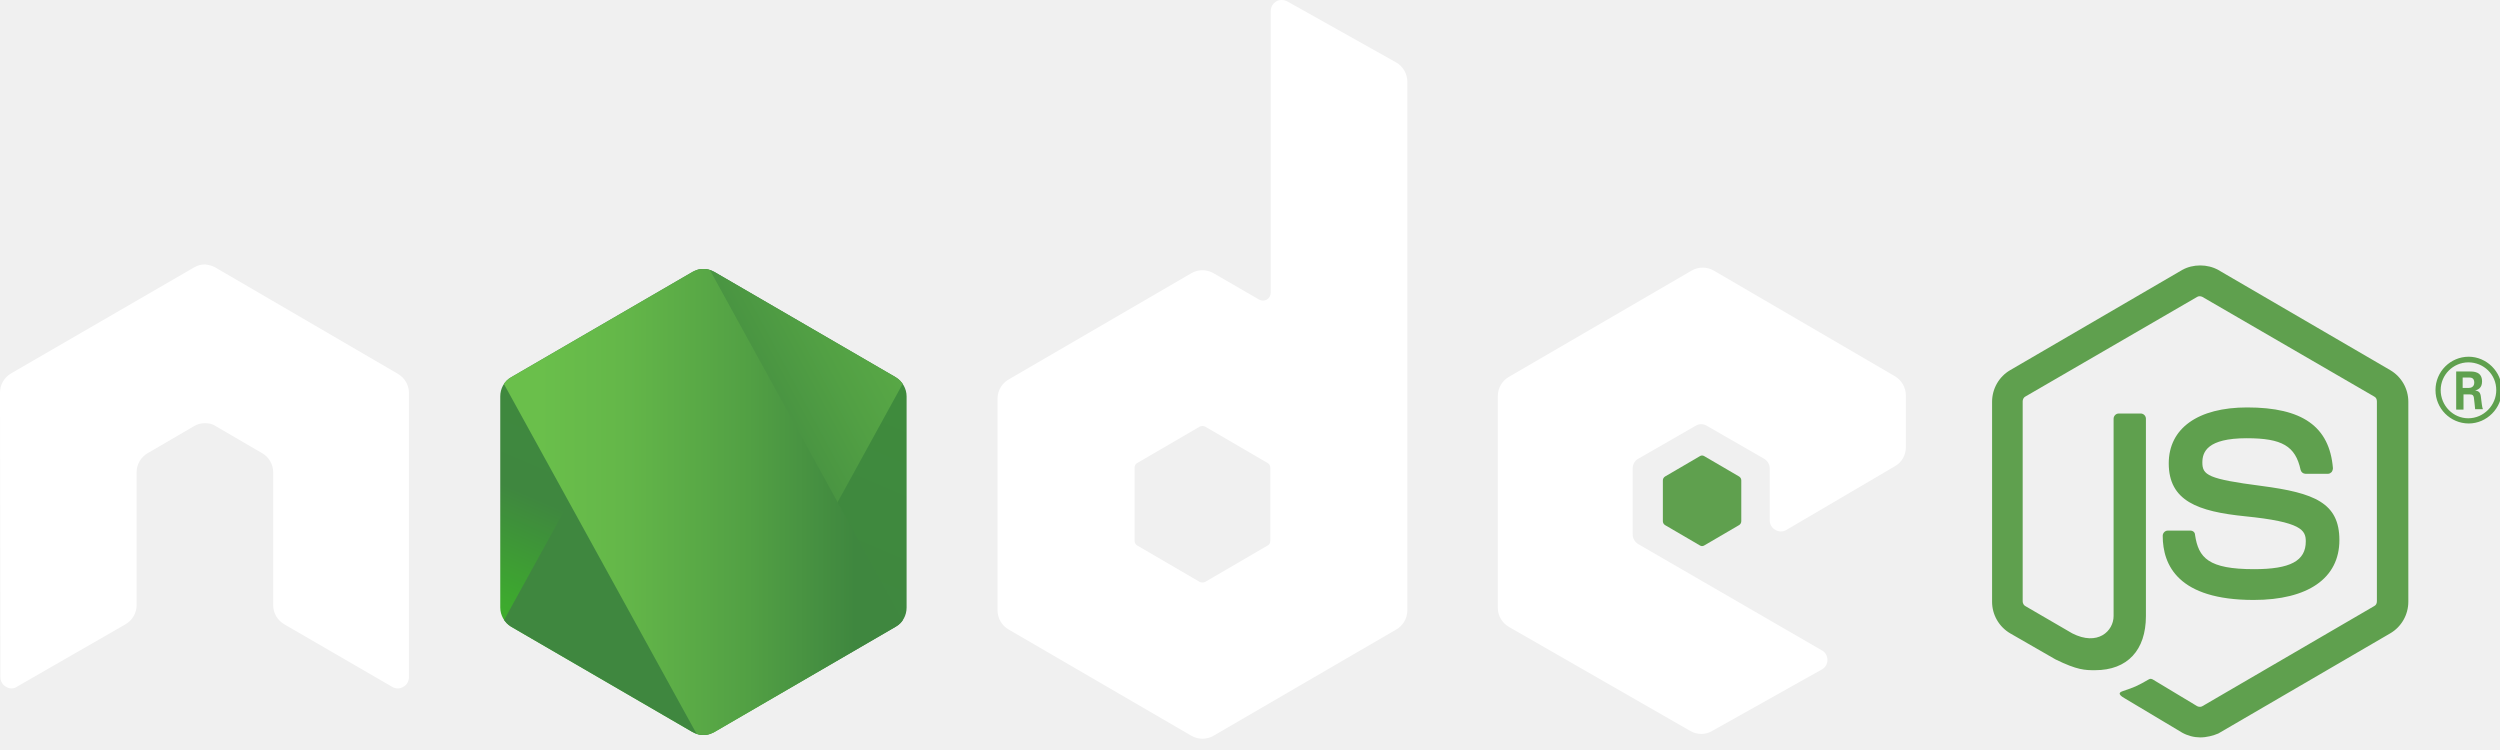
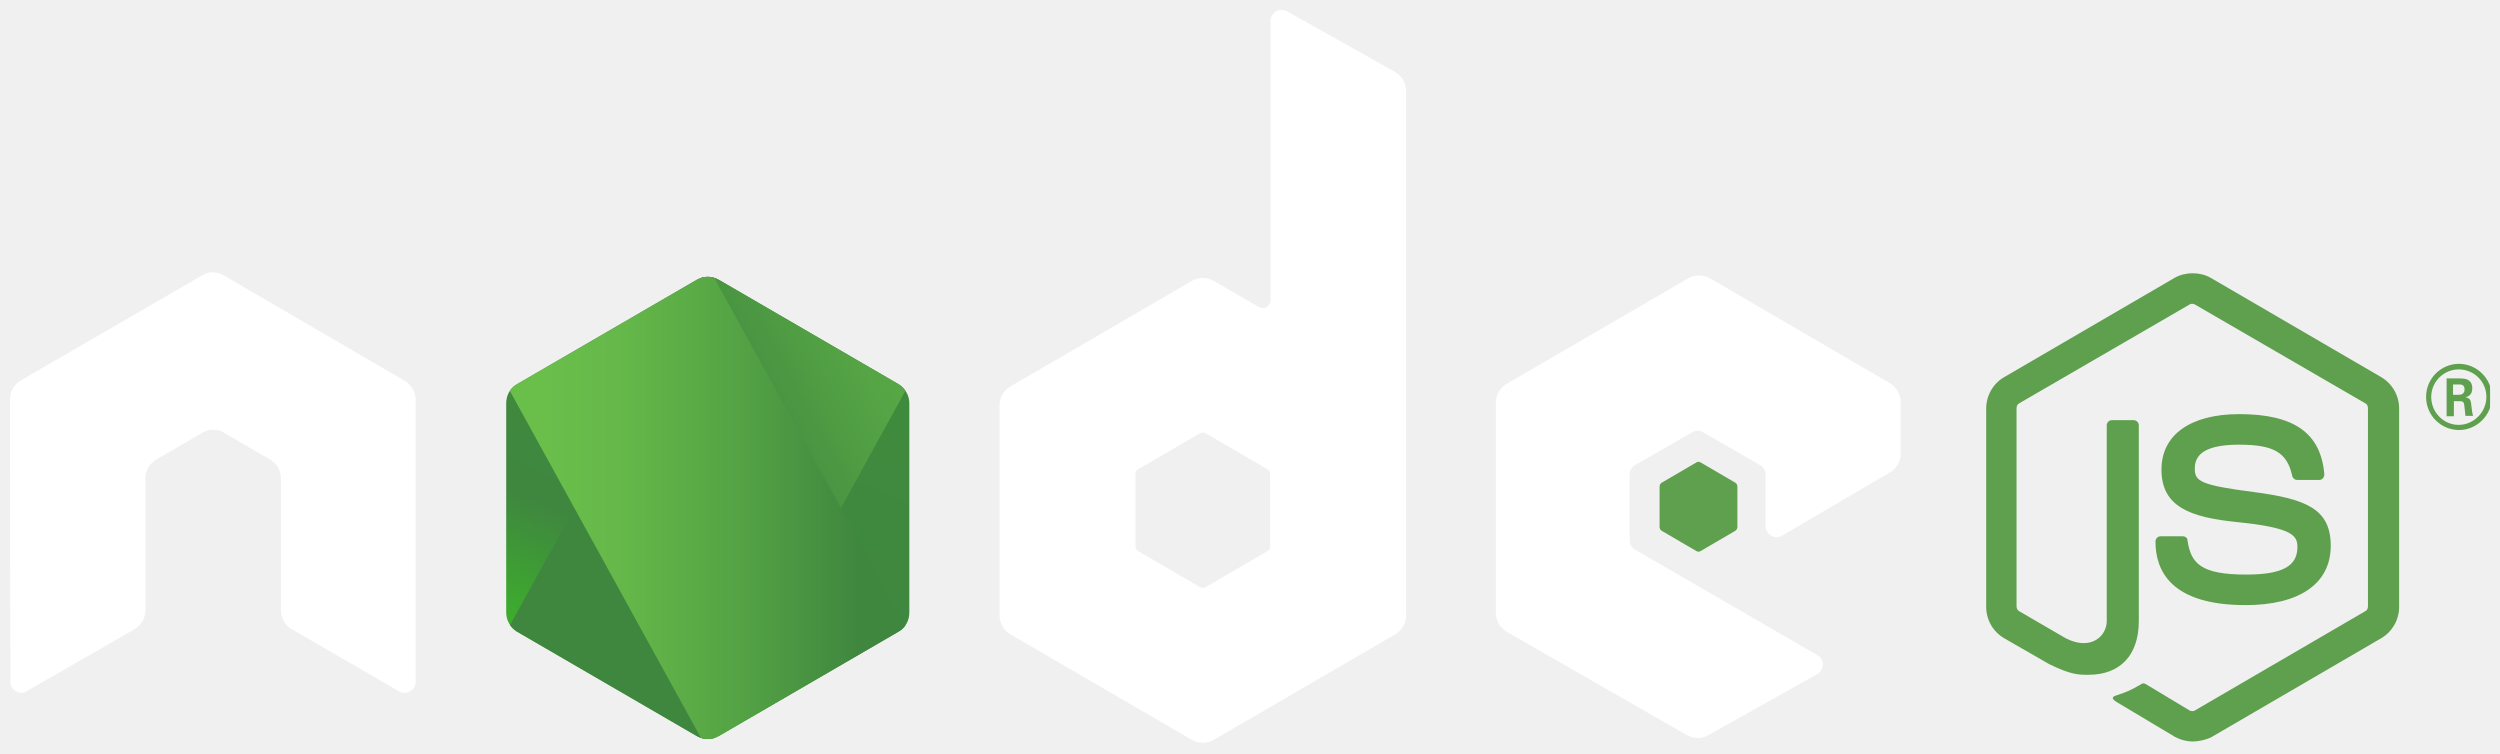
- <svg xmlns="http://www.w3.org/2000/svg" width="267" height="80" viewBox="0 0 267 80" fill="none">
+ <svg xmlns="http://www.w3.org/2000/svg" viewBox="-1.068 -1.068 269.136 81.069" fill="none">
  <mask id="a" maskUnits="userSpaceOnUse" x="0" y="0" width="267" height="80" style="mask-type:luminance">
    <path d="M267 0H0v79.378h267z" fill="#fff" />
  </mask>
  <g mask="url(#a)">
    <path d="M234.983 78.755a4 4 0 0 1-1.933-.51l-6.121-3.658c-.921-.51-.46-.695-.184-.787 1.242-.417 1.472-.51 2.761-1.25.138-.093.322-.047.46.046l4.694 2.825c.184.092.414.092.552 0l18.363-10.698c.183-.092.277-.277.277-.509V42.867c0-.232-.094-.417-.277-.51l-18.363-10.65c-.184-.093-.414-.093-.552 0l-18.362 10.65c-.184.093-.276.324-.276.51v21.347c0 .186.092.417.276.51l5.016 2.917c2.715 1.39 4.418-.232 4.418-1.852v-21.07c0-.278.23-.556.553-.556h2.347c.276 0 .552.232.552.556v21.07c0 3.658-1.979 5.788-5.431 5.788-1.058 0-1.886 0-4.234-1.157l-4.832-2.779a3.91 3.91 0 0 1-1.933-3.38V42.912c0-1.39.737-2.686 1.933-3.38l18.363-10.697c1.15-.649 2.715-.649 3.865 0l18.363 10.696a3.91 3.91 0 0 1 1.932 3.381V64.26c0 1.39-.736 2.686-1.932 3.381l-18.363 10.697c-.552.232-1.242.417-1.932.417" fill="#5FA04E" />
    <path d="M240.69 64.075c-8.055 0-9.712-3.705-9.712-6.854 0-.277.23-.555.552-.555h2.393c.277 0 .507.185.507.463.368 2.454 1.426 3.658 6.305 3.658 3.866 0 5.523-.88 5.523-2.963 0-1.204-.462-2.084-6.49-2.686-5.016-.51-8.146-1.621-8.146-5.65 0-3.75 3.13-5.974 8.376-5.974 5.892 0 8.791 2.038 9.159 6.484a.76.76 0 0 1-.137.416c-.094.093-.231.186-.371.186h-2.439a.54.54 0 0 1-.505-.417c-.553-2.547-1.98-3.38-5.753-3.38-4.234 0-4.74 1.481-4.74 2.593 0 1.342.598 1.76 6.305 2.5 5.66.741 8.33 1.806 8.33 5.788 0 4.076-3.36 6.391-9.157 6.391m26.51-22.413c0 1.945-1.612 3.566-3.546 3.566a3.556 3.556 0 0 1-3.543-3.566 3.556 3.556 0 0 1 3.543-3.565c1.888 0 3.546 1.574 3.546 3.565m-6.536 0c0 1.667 1.335 3.01 2.944 3.01 1.658 0 2.993-1.39 2.993-3.01 0-1.667-1.335-2.963-2.993-2.963a2.975 2.975 0 0 0-2.944 2.963m1.657-1.991h1.381c.46 0 1.381 0 1.381 1.065 0 .74-.462.88-.739.973.554.046.599.416.645.926.046.324.094.88.185 1.065h-.83c0-.186-.137-1.204-.137-1.25-.045-.232-.137-.325-.413-.325h-.691v1.62h-.782zm.736 1.76h.597c.508 0 .599-.37.599-.556 0-.556-.368-.556-.599-.556h-.642v1.112z" fill="#5FA04E" />
    <path fill-rule="evenodd" clip-rule="evenodd" d="M43.674 41.954c0-.834-.46-1.62-1.197-2.038L23.01 28.572c-.322-.185-.69-.278-1.058-.324h-.184c-.368 0-.736.139-1.059.324l-19.512 11.3A2.38 2.38 0 0 0 0 41.953l.046 30.378c0 .416.23.833.598 1.018.368.232.829.232 1.15 0l11.598-6.668a2.36 2.36 0 0 0 1.197-2.037V50.428c0-.833.46-1.62 1.196-2.037l4.924-2.871a2.2 2.2 0 0 1 1.197-.325c.414 0 .828.093 1.15.325l4.925 2.87a2.36 2.36 0 0 1 1.196 2.038v14.217c0 .833.46 1.62 1.197 2.037l11.505 6.668c.368.232.828.232 1.197 0 .368-.185.598-.602.598-1.018zM137.465.139c-.369-.185-.829-.185-1.151 0-.368.231-.598.602-.598 1.019v30.1a.89.89 0 0 1-.415.74.88.88 0 0 1-.828 0l-4.878-2.825a2.36 2.36 0 0 0-2.347 0L107.735 40.52a2.36 2.36 0 0 0-1.196 2.037V65.2c0 .834.46 1.621 1.196 2.038l19.513 11.345a2.36 2.36 0 0 0 2.347 0l19.513-11.345a2.36 2.36 0 0 0 1.196-2.038V8.752c0-.88-.46-1.667-1.196-2.084zm-1.795 57.606c0 .232-.092.417-.276.51l-6.674 3.89a.68.68 0 0 1-.598 0l-6.673-3.89c-.184-.093-.276-.325-.276-.51v-7.78c0-.231.092-.416.276-.509l6.673-3.89a.68.68 0 0 1 .598 0l6.674 3.89c.184.093.276.324.276.51zm66.728-7.965c.737-.417 1.151-1.204 1.151-2.038v-5.51c0-.834-.46-1.62-1.151-2.037l-19.375-11.3a2.36 2.36 0 0 0-2.347 0l-19.512 11.346a2.36 2.36 0 0 0-1.197 2.037v22.645c0 .833.46 1.62 1.197 2.037l19.374 11.114c.737.416 1.611.416 2.301 0l11.736-6.576c.368-.185.598-.602.598-1.019s-.23-.833-.598-1.018L174.97 58.115c-.368-.231-.598-.602-.598-1.018v-7.085c0-.417.23-.834.598-1.02l6.121-3.518a1.12 1.12 0 0 1 1.196 0l6.121 3.519c.368.231.598.602.598 1.019v5.557c0 .416.23.833.599 1.018.368.232.828.232 1.196 0z" fill="#fff" />
    <path fill-rule="evenodd" clip-rule="evenodd" d="M181.551 48.716a.42.42 0 0 1 .461 0l3.727 2.176c.138.092.23.231.23.417v4.352a.49.49 0 0 1-.23.417l-3.727 2.177a.42.42 0 0 1-.461 0l-3.727-2.177a.49.49 0 0 1-.23-.417V51.31c0-.185.092-.325.23-.417z" fill="#5FA04E" />
    <g transform="translate(53.428, 28.628)">
      <path fill="url(#b)" d="M22.873.417a2.36 2.36 0 0 0-2.348 0L1.151 11.669C.414 12.086 0 12.873 0 13.707v22.551c0 .834.46 1.621 1.15 2.038l19.375 11.253a2.36 2.36 0 0 0 2.348 0l19.374-11.253c.737-.417 1.15-1.204 1.15-2.038V13.707c0-.834-.46-1.62-1.15-2.038z" />
      <path fill="url(#c)" clip-path="url(#d)" d="m21.699-1.047 21.506 12.995L21.7 51.073.153 38.055z" />
      <path fill="url(#e)" clip-path="url(#d)" d="M21.699-1.047.153 11.948l21.546 39.125 21.506-13.018z" />
    </g>
  </g>
  <defs>
    <linearGradient id="b" x1="30.33" y1="8.56" x2="14.9" y2="44.7" gradientUnits="userSpaceOnUse">
      <stop stop-color="#3F8B3D" />
      <stop offset=".64" stop-color="#3F873F" />
      <stop offset=".93" stop-color="#3DA92E" />
      <stop offset="1" stop-color="#3DAE2B" />
    </linearGradient>
    <linearGradient id="c" x1="18.8" y1="26.8" x2="68" y2=".4" gradientUnits="userSpaceOnUse">
      <stop offset=".14" stop-color="#3F873F" />
      <stop offset=".4" stop-color="#52A044" />
      <stop offset=".71" stop-color="#64B749" />
      <stop offset=".91" stop-color="#6ABF4B" />
    </linearGradient>
    <linearGradient id="e" x1=".25" y1="24.5" x2="44" y2="24.5" gradientUnits="userSpaceOnUse">
      <stop offset=".09" stop-color="#6ABF4B" />
      <stop offset=".29" stop-color="#64B749" />
      <stop offset=".6" stop-color="#52A044" />
      <stop offset=".86" stop-color="#3F873F" />
    </linearGradient>
    <clipPath id="d">
      <path d="M22.873.417a2.36 2.36 0 0 0-2.348 0L1.151 11.669C.414 12.086 0 12.873 0 13.707v22.551c0 .834.46 1.621 1.15 2.038l19.375 11.253a2.36 2.36 0 0 0 2.348 0l19.374-11.253c.737-.417 1.15-1.204 1.15-2.038V13.707c0-.834-.46-1.62-1.15-2.038z" />
    </clipPath>
  </defs>
</svg>
